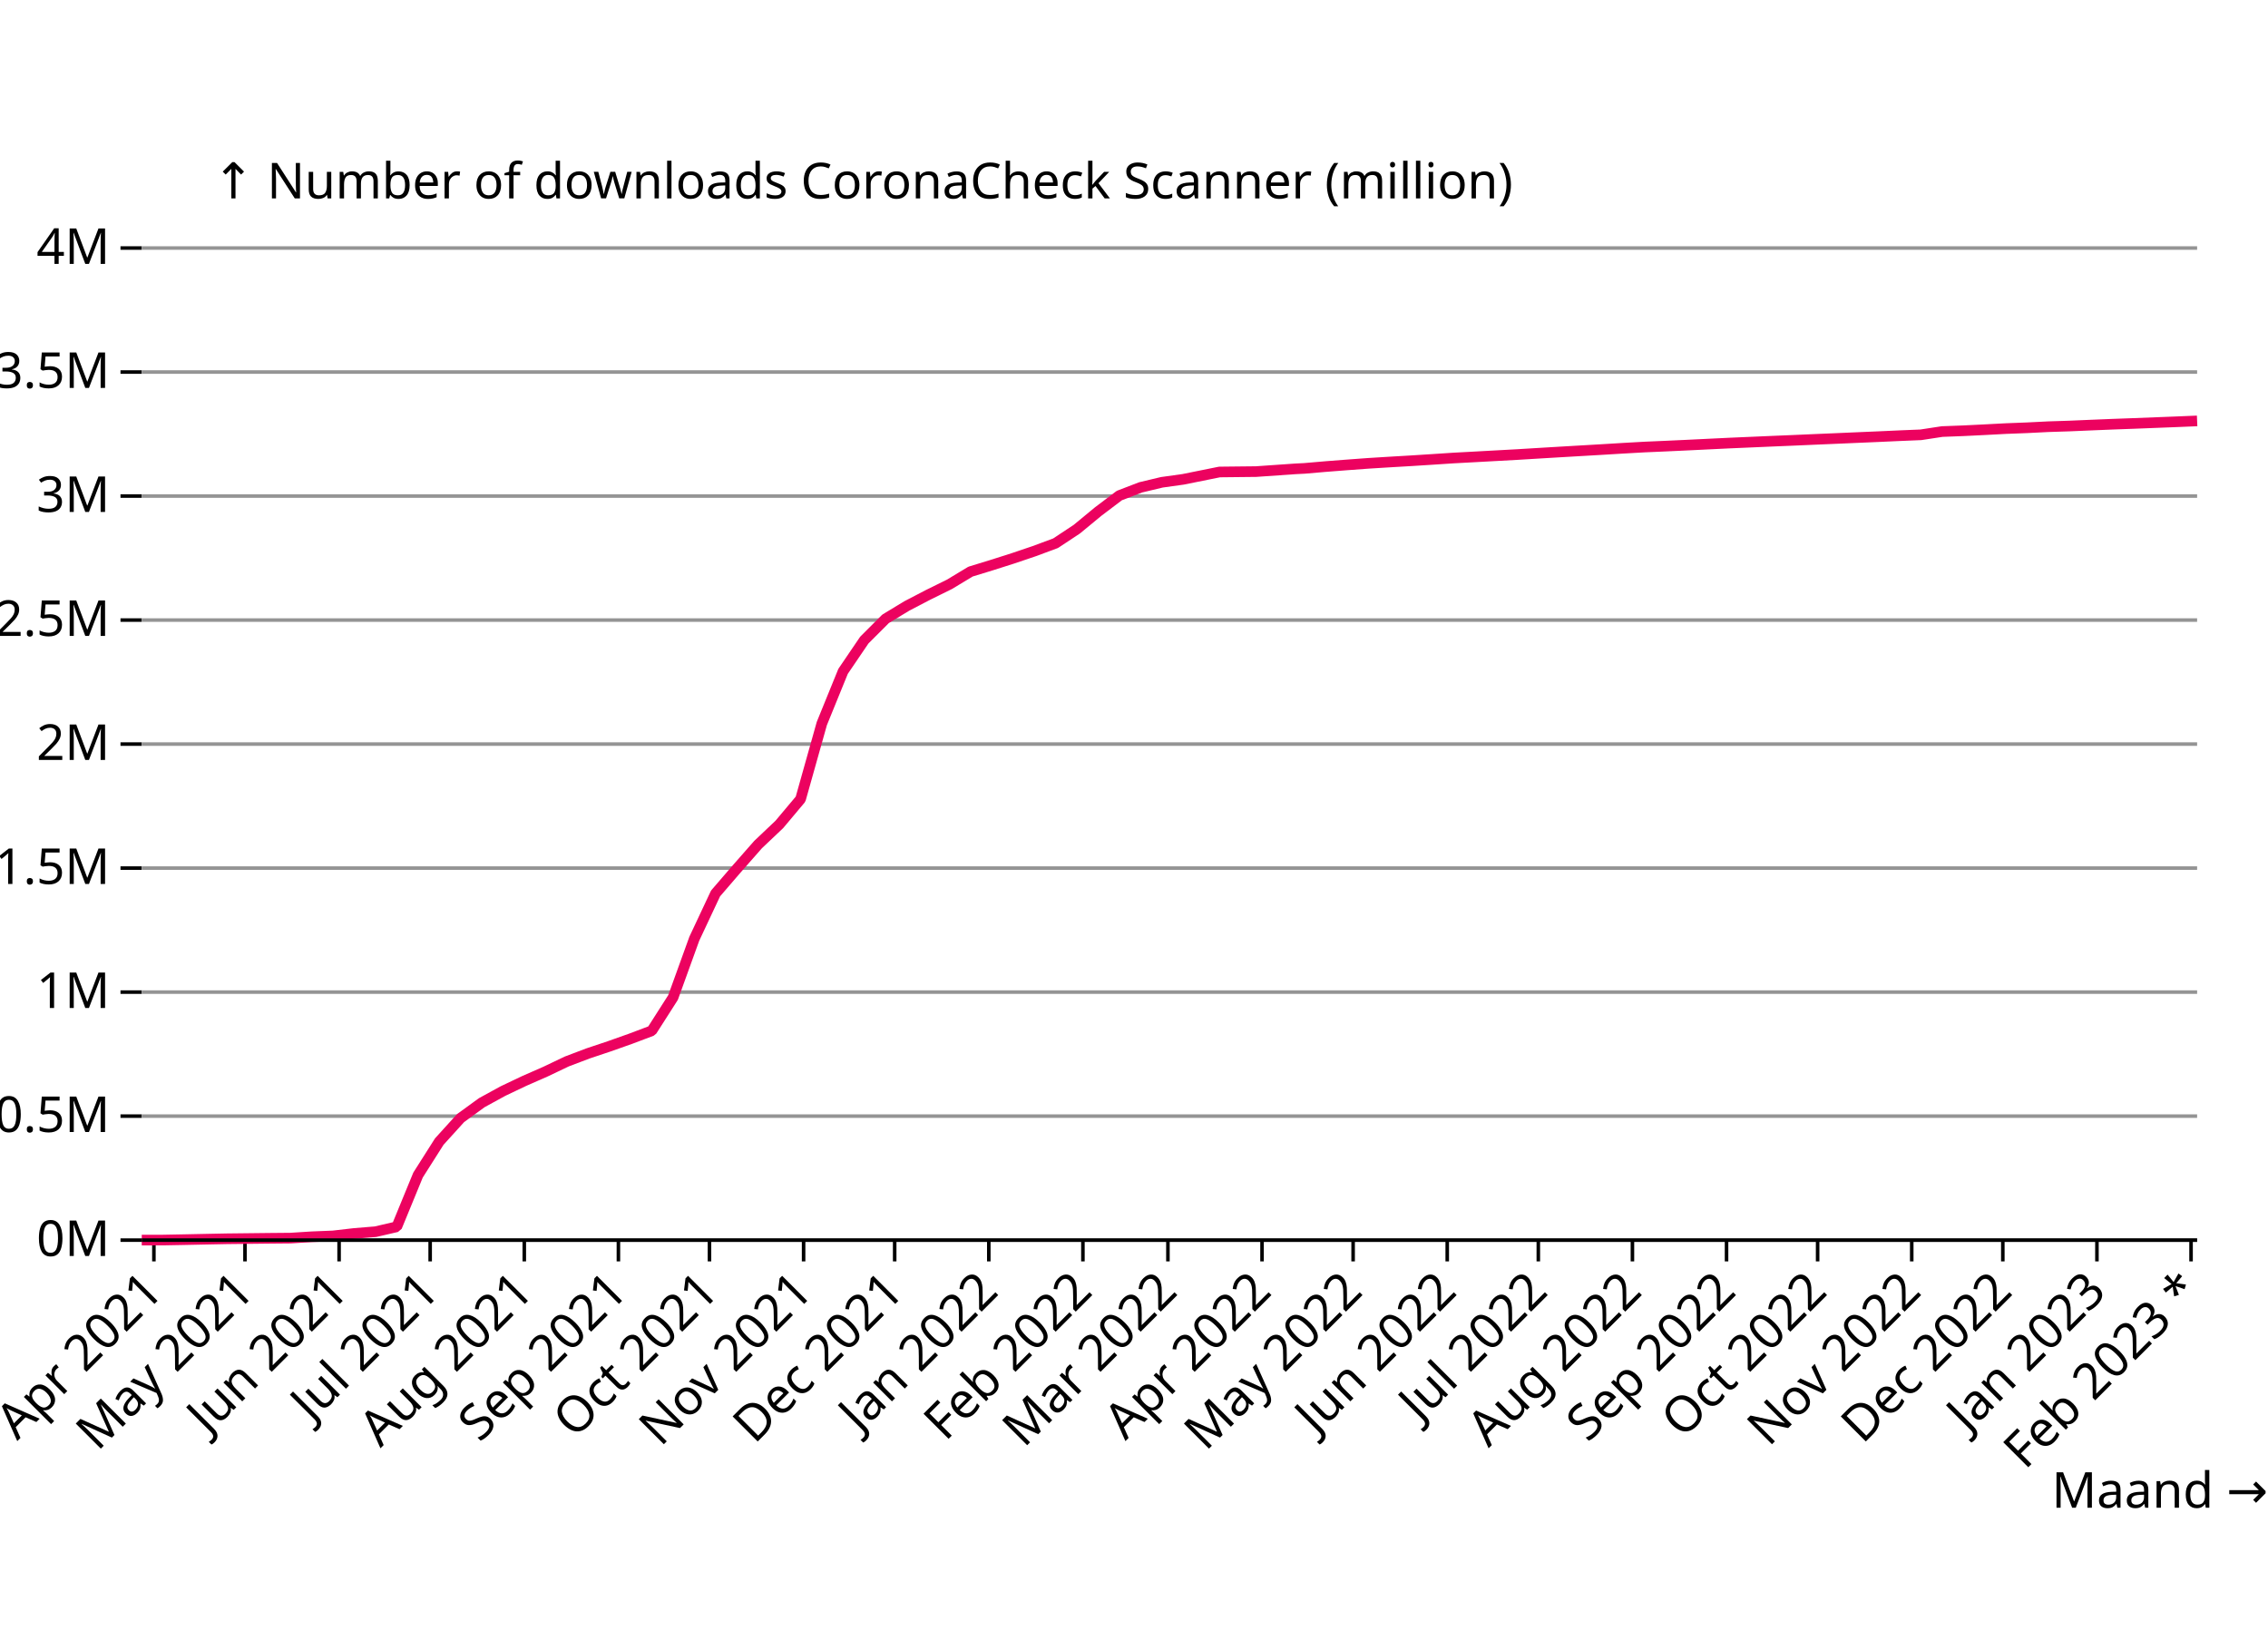
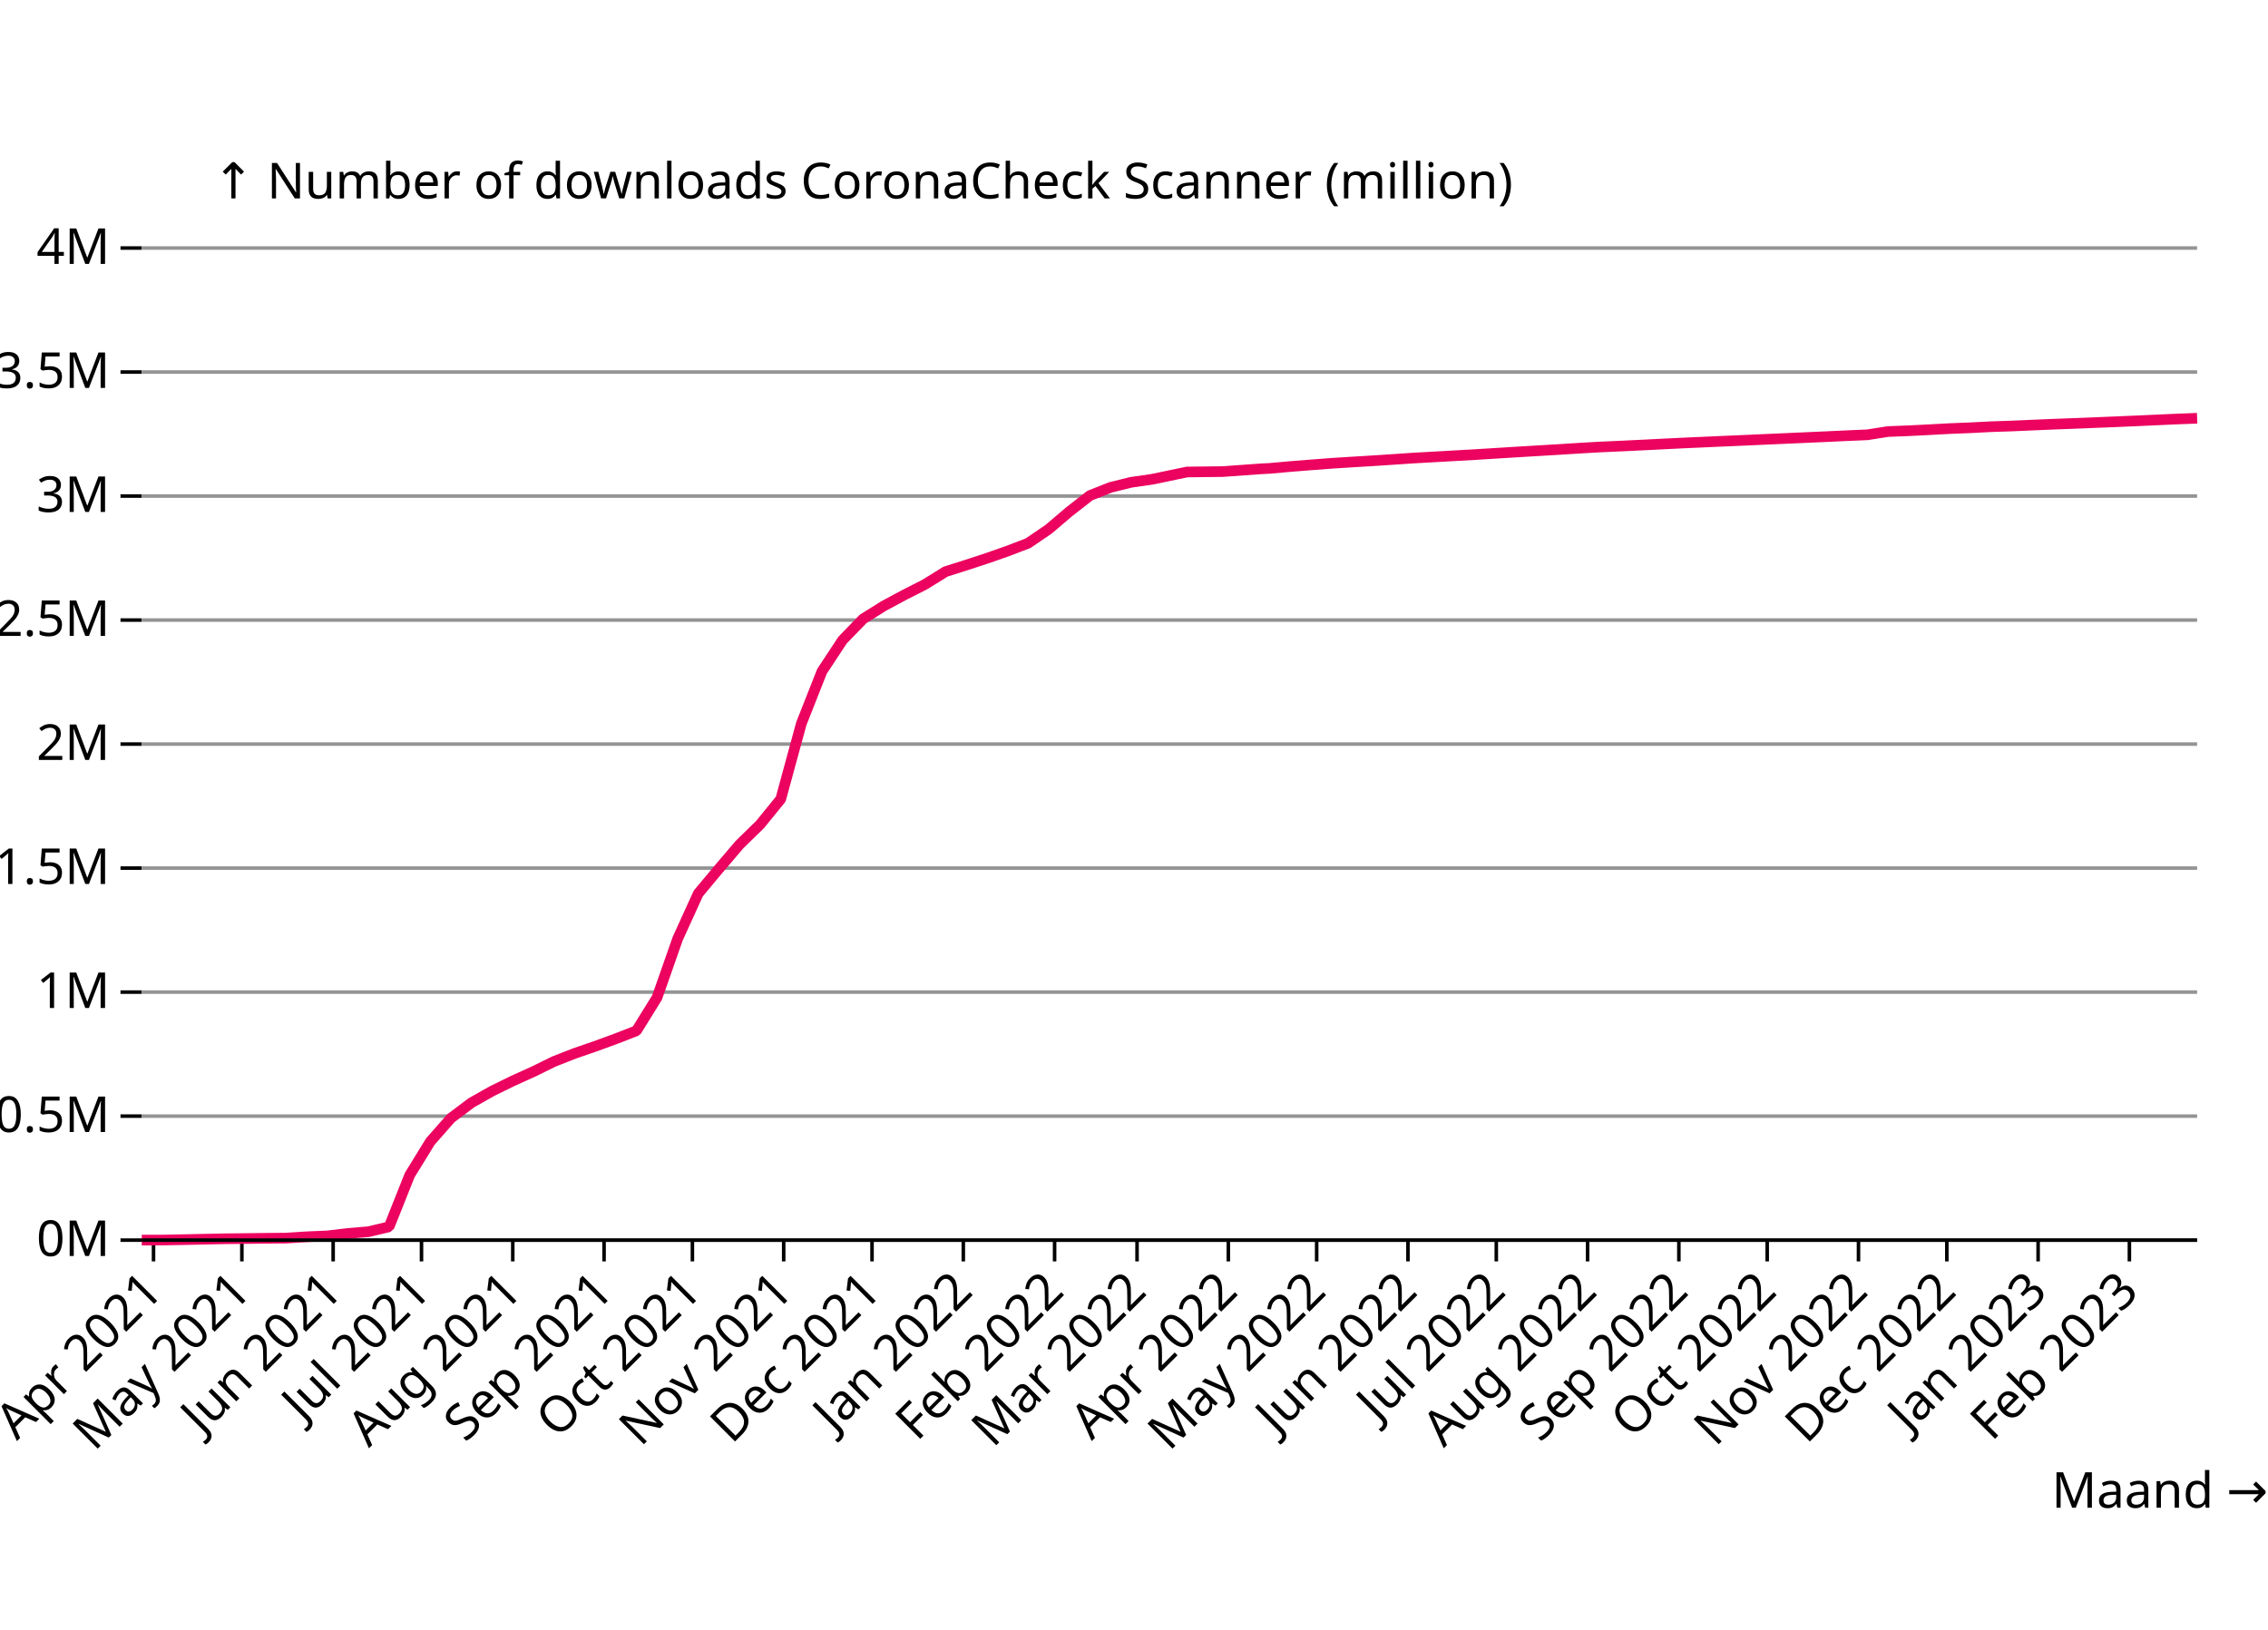
<svg xmlns="http://www.w3.org/2000/svg" class="plot" fill="currentColor" text-anchor="middle" width="640" height="460" viewBox="0 0 640 400" style="font-family: 'RO Sans', sans-serif; font-size: 14px;">
  <style>
        line[stroke-opacity] {
            stroke-opacity: 1;
            stroke: #949494;
        }
</style>
  <g transform="translate(40,0)" fill="none" text-anchor="end">
    <g class="tick" opacity="1" transform="translate(0,320)">
      <line stroke="currentColor" x2="-6" />
      <line stroke="currentColor" x2="580" stroke-opacity="0.1" />
      <text fill="currentColor" x="-9" dy="0.32em">0M</text>
    </g>
    <g class="tick" opacity="1" transform="translate(0,285)">
      <line stroke="currentColor" x2="-6" />
      <line stroke="currentColor" x2="580" stroke-opacity="0.1" />
      <text fill="currentColor" x="-9" dy="0.32em">0.5M</text>
    </g>
    <g class="tick" opacity="1" transform="translate(0,250)">
      <line stroke="currentColor" x2="-6" />
      <line stroke="currentColor" x2="580" stroke-opacity="0.1" />
      <text fill="currentColor" x="-9" dy="0.32em">1M</text>
    </g>
    <g class="tick" opacity="1" transform="translate(0,215)">
      <line stroke="currentColor" x2="-6" />
      <line stroke="currentColor" x2="580" stroke-opacity="0.1" />
      <text fill="currentColor" x="-9" dy="0.32em">1.5M</text>
    </g>
    <g class="tick" opacity="1" transform="translate(0,180)">
      <line stroke="currentColor" x2="-6" />
      <line stroke="currentColor" x2="580" stroke-opacity="0.1" />
      <text fill="currentColor" x="-9" dy="0.32em">2M</text>
    </g>
    <g class="tick" opacity="1" transform="translate(0,145)">
      <line stroke="currentColor" x2="-6" />
      <line stroke="currentColor" x2="580" stroke-opacity="0.1" />
      <text fill="currentColor" x="-9" dy="0.32em">2.5M</text>
    </g>
    <g class="tick" opacity="1" transform="translate(0,110)">
      <line stroke="currentColor" x2="-6" />
      <line stroke="currentColor" x2="580" stroke-opacity="0.1" />
      <text fill="currentColor" x="-9" dy="0.32em">3M</text>
    </g>
    <g class="tick" opacity="1" transform="translate(0,75)">
      <line stroke="currentColor" x2="-6" />
      <line stroke="currentColor" x2="580" stroke-opacity="0.1" />
      <text fill="currentColor" x="-9" dy="0.32em">3.5M</text>
    </g>
    <g class="tick" opacity="1" transform="translate(0,40)">
      <line stroke="currentColor" x2="-6" />
      <line stroke="currentColor" x2="580" stroke-opacity="0.1" />
      <text fill="currentColor" x="-9" dy="0.32em">4M</text>
    </g>
    <text fill="currentColor" transform="translate(20,40)" dy="-1em" text-anchor="start">↑ Number of downloads CoronaCheck Scanner (million)</text>
  </g>
  <g transform="translate(0,320)" fill="none" text-anchor="middle">
-     <g class="tick" opacity="1" transform="translate(43.42688,0)">
+     <g class="tick" opacity="1" transform="translate(43.32378,0)">
      <line stroke="currentColor" y2="6" />
      <text fill="currentColor" dy="0.32em" transform="translate(0, 11.82843) rotate(-45)" text-anchor="end">Apr 2021</text>
    </g>
-     <g class="tick" opacity="1" transform="translate(69.12851,0)">
+     <g class="tick" opacity="1" transform="translate(68.25215,0)">
      <line stroke="currentColor" y2="6" />
      <text fill="currentColor" dy="0.32em" transform="translate(0, 11.82843) rotate(-45)" text-anchor="end">May 2021</text>
    </g>
-     <g class="tick" opacity="1" transform="translate(95.68685,0)">
+     <g class="tick" opacity="1" transform="translate(94.01146,0)">
      <line stroke="currentColor" y2="6" />
      <text fill="currentColor" dy="0.32em" transform="translate(0, 11.82843) rotate(-45)" text-anchor="end">Jun 2021</text>
    </g>
-     <g class="tick" opacity="1" transform="translate(121.3885,0)">
+     <g class="tick" opacity="1" transform="translate(118.9398,0)">
      <line stroke="currentColor" y2="6" />
      <text fill="currentColor" dy="0.32em" transform="translate(0, 11.82843) rotate(-45)" text-anchor="end">Jul 2021</text>
    </g>
-     <g class="tick" opacity="1" transform="translate(147.9468,0)">
+     <g class="tick" opacity="1" transform="translate(144.6991,0)">
      <line stroke="currentColor" y2="6" />
      <text fill="currentColor" dy="0.32em" transform="translate(0, 11.82843) rotate(-45)" text-anchor="end">Aug 2021</text>
    </g>
-     <g class="tick" opacity="1" transform="translate(174.5052,0)">
+     <g class="tick" opacity="1" transform="translate(170.4585,0)">
      <line stroke="currentColor" y2="6" />
      <text fill="currentColor" dy="0.32em" transform="translate(0, 11.82843) rotate(-45)" text-anchor="end">Sep 2021</text>
    </g>
-     <g class="tick" opacity="1" transform="translate(200.2068,0)">
+     <g class="tick" opacity="1" transform="translate(195.3868,0)">
      <line stroke="currentColor" y2="6" />
      <text fill="currentColor" dy="0.32em" transform="translate(0, 11.82843) rotate(-45)" text-anchor="end">Oct 2021</text>
    </g>
-     <g class="tick" opacity="1" transform="translate(226.7651,0)">
+     <g class="tick" opacity="1" transform="translate(221.1461,0)">
      <line stroke="currentColor" y2="6" />
      <text fill="currentColor" dy="0.32em" transform="translate(0, 11.82843) rotate(-45)" text-anchor="end">Nov 2021</text>
    </g>
-     <g class="tick" opacity="1" transform="translate(252.4668,0)">
+     <g class="tick" opacity="1" transform="translate(246.0745,0)">
      <line stroke="currentColor" y2="6" />
      <text fill="currentColor" dy="0.32em" transform="translate(0, 11.82843) rotate(-45)" text-anchor="end">Dec 2021</text>
    </g>
-     <g class="tick" opacity="1" transform="translate(279.0251,0)">
+     <g class="tick" opacity="1" transform="translate(271.8338,0)">
      <line stroke="currentColor" y2="6" />
      <text fill="currentColor" dy="0.32em" transform="translate(0, 11.82843) rotate(-45)" text-anchor="end">Jan 2022</text>
    </g>
-     <g class="tick" opacity="1" transform="translate(305.5835,0)">
+     <g class="tick" opacity="1" transform="translate(297.5931,0)">
      <line stroke="currentColor" y2="6" />
      <text fill="currentColor" dy="0.32em" transform="translate(0, 11.82843) rotate(-45)" text-anchor="end">Feb 2022</text>
    </g>
-     <g class="tick" opacity="1" transform="translate(329.5716,0)">
+     <g class="tick" opacity="1" transform="translate(320.8596,0)">
      <line stroke="currentColor" y2="6" />
      <text fill="currentColor" dy="0.32em" transform="translate(0, 11.82843) rotate(-45)" text-anchor="end">Mar 2022</text>
    </g>
-     <g class="tick" opacity="1" transform="translate(356.13,0)">
+     <g class="tick" opacity="1" transform="translate(346.6189,0)">
      <line stroke="currentColor" y2="6" />
      <text fill="currentColor" dy="0.32em" transform="translate(0, 11.82843) rotate(-45)" text-anchor="end">Apr 2022</text>
    </g>
-     <g class="tick" opacity="1" transform="translate(381.8316,0)">
+     <g class="tick" opacity="1" transform="translate(371.5473,0)">
      <line stroke="currentColor" y2="6" />
      <text fill="currentColor" dy="0.32em" transform="translate(0, 11.82843) rotate(-45)" text-anchor="end">May 2022</text>
    </g>
-     <g class="tick" opacity="1" transform="translate(408.39,0)">
+     <g class="tick" opacity="1" transform="translate(397.3066,0)">
      <line stroke="currentColor" y2="6" />
      <text fill="currentColor" dy="0.32em" transform="translate(0, 11.82843) rotate(-45)" text-anchor="end">Jun 2022</text>
    </g>
-     <g class="tick" opacity="1" transform="translate(434.0916,0)">
+     <g class="tick" opacity="1" transform="translate(422.235,0)">
      <line stroke="currentColor" y2="6" />
      <text fill="currentColor" dy="0.32em" transform="translate(0, 11.82843) rotate(-45)" text-anchor="end">Jul 2022</text>
    </g>
-     <g class="tick" opacity="1" transform="translate(460.6499,0)">
+     <g class="tick" opacity="1" transform="translate(447.9943,0)">
      <line stroke="currentColor" y2="6" />
      <text fill="currentColor" dy="0.32em" transform="translate(0, 11.82843) rotate(-45)" text-anchor="end">Aug 2022</text>
    </g>
-     <g class="tick" opacity="1" transform="translate(487.2083,0)">
+     <g class="tick" opacity="1" transform="translate(473.7536,0)">
      <line stroke="currentColor" y2="6" />
      <text fill="currentColor" dy="0.32em" transform="translate(0, 11.82843) rotate(-45)" text-anchor="end">Sep 2022</text>
    </g>
-     <g class="tick" opacity="1" transform="translate(512.9099,0)">
+     <g class="tick" opacity="1" transform="translate(498.6819,0)">
      <line stroke="currentColor" y2="6" />
      <text fill="currentColor" dy="0.32em" transform="translate(0, 11.82843) rotate(-45)" text-anchor="end">Oct 2022</text>
    </g>
-     <g class="tick" opacity="1" transform="translate(539.4682,0)">
+     <g class="tick" opacity="1" transform="translate(524.4413,0)">
      <line stroke="currentColor" y2="6" />
      <text fill="currentColor" dy="0.32em" transform="translate(0, 11.82843) rotate(-45)" text-anchor="end">Nov 2022</text>
    </g>
-     <g class="tick" opacity="1" transform="translate(565.1699,0)">
+     <g class="tick" opacity="1" transform="translate(549.3696,0)">
      <line stroke="currentColor" y2="6" />
      <text fill="currentColor" dy="0.32em" transform="translate(0, 11.82843) rotate(-45)" text-anchor="end">Dec 2022</text>
    </g>
-     <g class="tick" opacity="1" transform="translate(591.7282,0)">
+     <g class="tick" opacity="1" transform="translate(575.1289,0)">
      <line stroke="currentColor" y2="6" />
      <text fill="currentColor" dy="0.32em" transform="translate(0, 11.82843) rotate(-45)" text-anchor="end">Jan 2023</text>
    </g>
-     <g class="tick" opacity="1" transform="translate(618.2866,0)">
+     <g class="tick" opacity="1" transform="translate(600.8883,0)">
      <line stroke="currentColor" y2="6" />
-       <text fill="currentColor" dy="0.32em" transform="translate(0, 11.82843) rotate(-45)" text-anchor="end">Feb 2023 *</text>
+       <text fill="currentColor" dy="0.32em" transform="translate(0, 11.82843) rotate(-45)" text-anchor="end">Feb 2023</text>
    </g>
    <text fill="currentColor" transform="translate(640,80)" dy="-0.32em" text-anchor="end">Maand →</text>
  </g>
  <g fill="none" stroke="#ec025f" stroke-width="3" stroke-miterlimit="1">
-     <path d="M40,319.983L45.997,319.977L51.994,319.865L57.991,319.739L63.988,319.618L69.985,319.552L75.982,319.484L81.979,319.43L87.976,319.05L93.973,318.809L99.97,318.117L105.968,317.623L111.965,316.233L117.962,301.636L123.959,292.184L129.956,285.571L135.953,281.205L141.95,277.922L147.947,275.071L153.944,272.438L159.941,269.579L165.938,267.305L171.935,265.298L177.932,263.173L183.929,260.909L189.926,251.522L195.923,234.934L201.92,222.156L207.917,215.192L213.914,208.365L219.911,202.681L225.908,195.536L231.905,174.21L237.903,159.478L243.9,150.648L249.897,144.649L255.894,141.014L261.891,137.89L267.888,134.931L273.885,131.32L279.882,129.481L285.879,127.573L291.876,125.541L297.873,123.313L303.87,119.345L309.867,114.395L309.867,114.395L315.864,109.856L321.861,107.551L327.858,106.118L333.855,105.283L344.136,103.207L354.417,103.097L365.554,102.323L368.124,102.192L374.121,101.673L380.118,101.209L386.115,100.767L392.112,100.396L398.109,100.045L404.106,99.664L410.103,99.269L416.1,98.946L422.097,98.618L428.095,98.289L434.092,97.925L440.089,97.566L446.086,97.217L452.083,96.868L458.08,96.504L464.077,96.166L470.074,95.905L476.071,95.627L482.068,95.334L488.065,95.044L494.062,94.784L500.059,94.523L506.056,94.273L512.053,94.01L518.05,93.755L524.047,93.494L530.044,93.237L536.041,92.965L542.038,92.716L548.035,91.798L554.032,91.571L560.03,91.276L566.027,90.959L572.024,90.727L578.021,90.427L584.018,90.234L590.015,89.977L596.012,89.731L602.009,89.511L608.006,89.277L614.003,89.043L620,88.793" />
+     <path d="M40,319.983L45.817,319.977L51.633,319.865L57.45,319.739L63.266,319.618L69.083,319.552L74.9,319.484L80.716,319.43L86.533,319.05L92.35,318.809L98.166,318.117L103.983,317.623L109.799,316.233L115.616,301.636L121.433,292.184L127.249,285.571L133.066,281.205L138.883,277.922L144.699,275.071L150.516,272.438L156.332,269.579L162.149,267.305L167.966,265.298L173.782,263.173L179.599,260.909L185.415,251.522L191.232,234.934L197.049,222.156L202.865,215.192L208.682,208.365L214.499,202.681L220.315,195.536L226.132,174.21L231.948,159.478L237.765,150.648L243.582,144.649L249.398,141.014L255.215,137.89L261.032,134.931L266.848,131.32L272.665,129.481L278.481,127.573L284.298,125.541L290.115,123.313L295.931,119.345L301.748,114.395L301.748,114.395L307.564,109.856L313.381,107.551L319.198,106.118L325.014,105.283L334.986,103.207L344.957,103.097L355.759,102.323L358.252,102.192L364.069,101.673L369.885,101.209L375.702,100.767L381.519,100.396L387.335,100.045L393.152,99.664L398.968,99.269L404.785,98.946L410.602,98.618L416.418,98.289L422.235,97.925L428.052,97.566L433.868,97.217L439.685,96.868L445.501,96.504L451.318,96.166L457.135,95.905L462.951,95.627L468.768,95.334L474.585,95.044L480.401,94.784L486.218,94.523L492.034,94.273L497.851,94.01L503.668,93.755L509.484,93.494L515.301,93.237L521.117,92.965L526.934,92.716L532.751,91.798L538.567,91.571L544.384,91.276L550.201,90.959L556.017,90.727L561.834,90.427L567.65,90.234L573.467,89.977L579.284,89.731L585.1,89.511L590.917,89.277L596.734,89.043L602.55,88.793L608.367,88.528L614.183,88.264L620,88.044" />
  </g>
  <g stroke="currentColor">
    <line x1="40" x2="620" y1="320" y2="320" />
  </g>
</svg>
